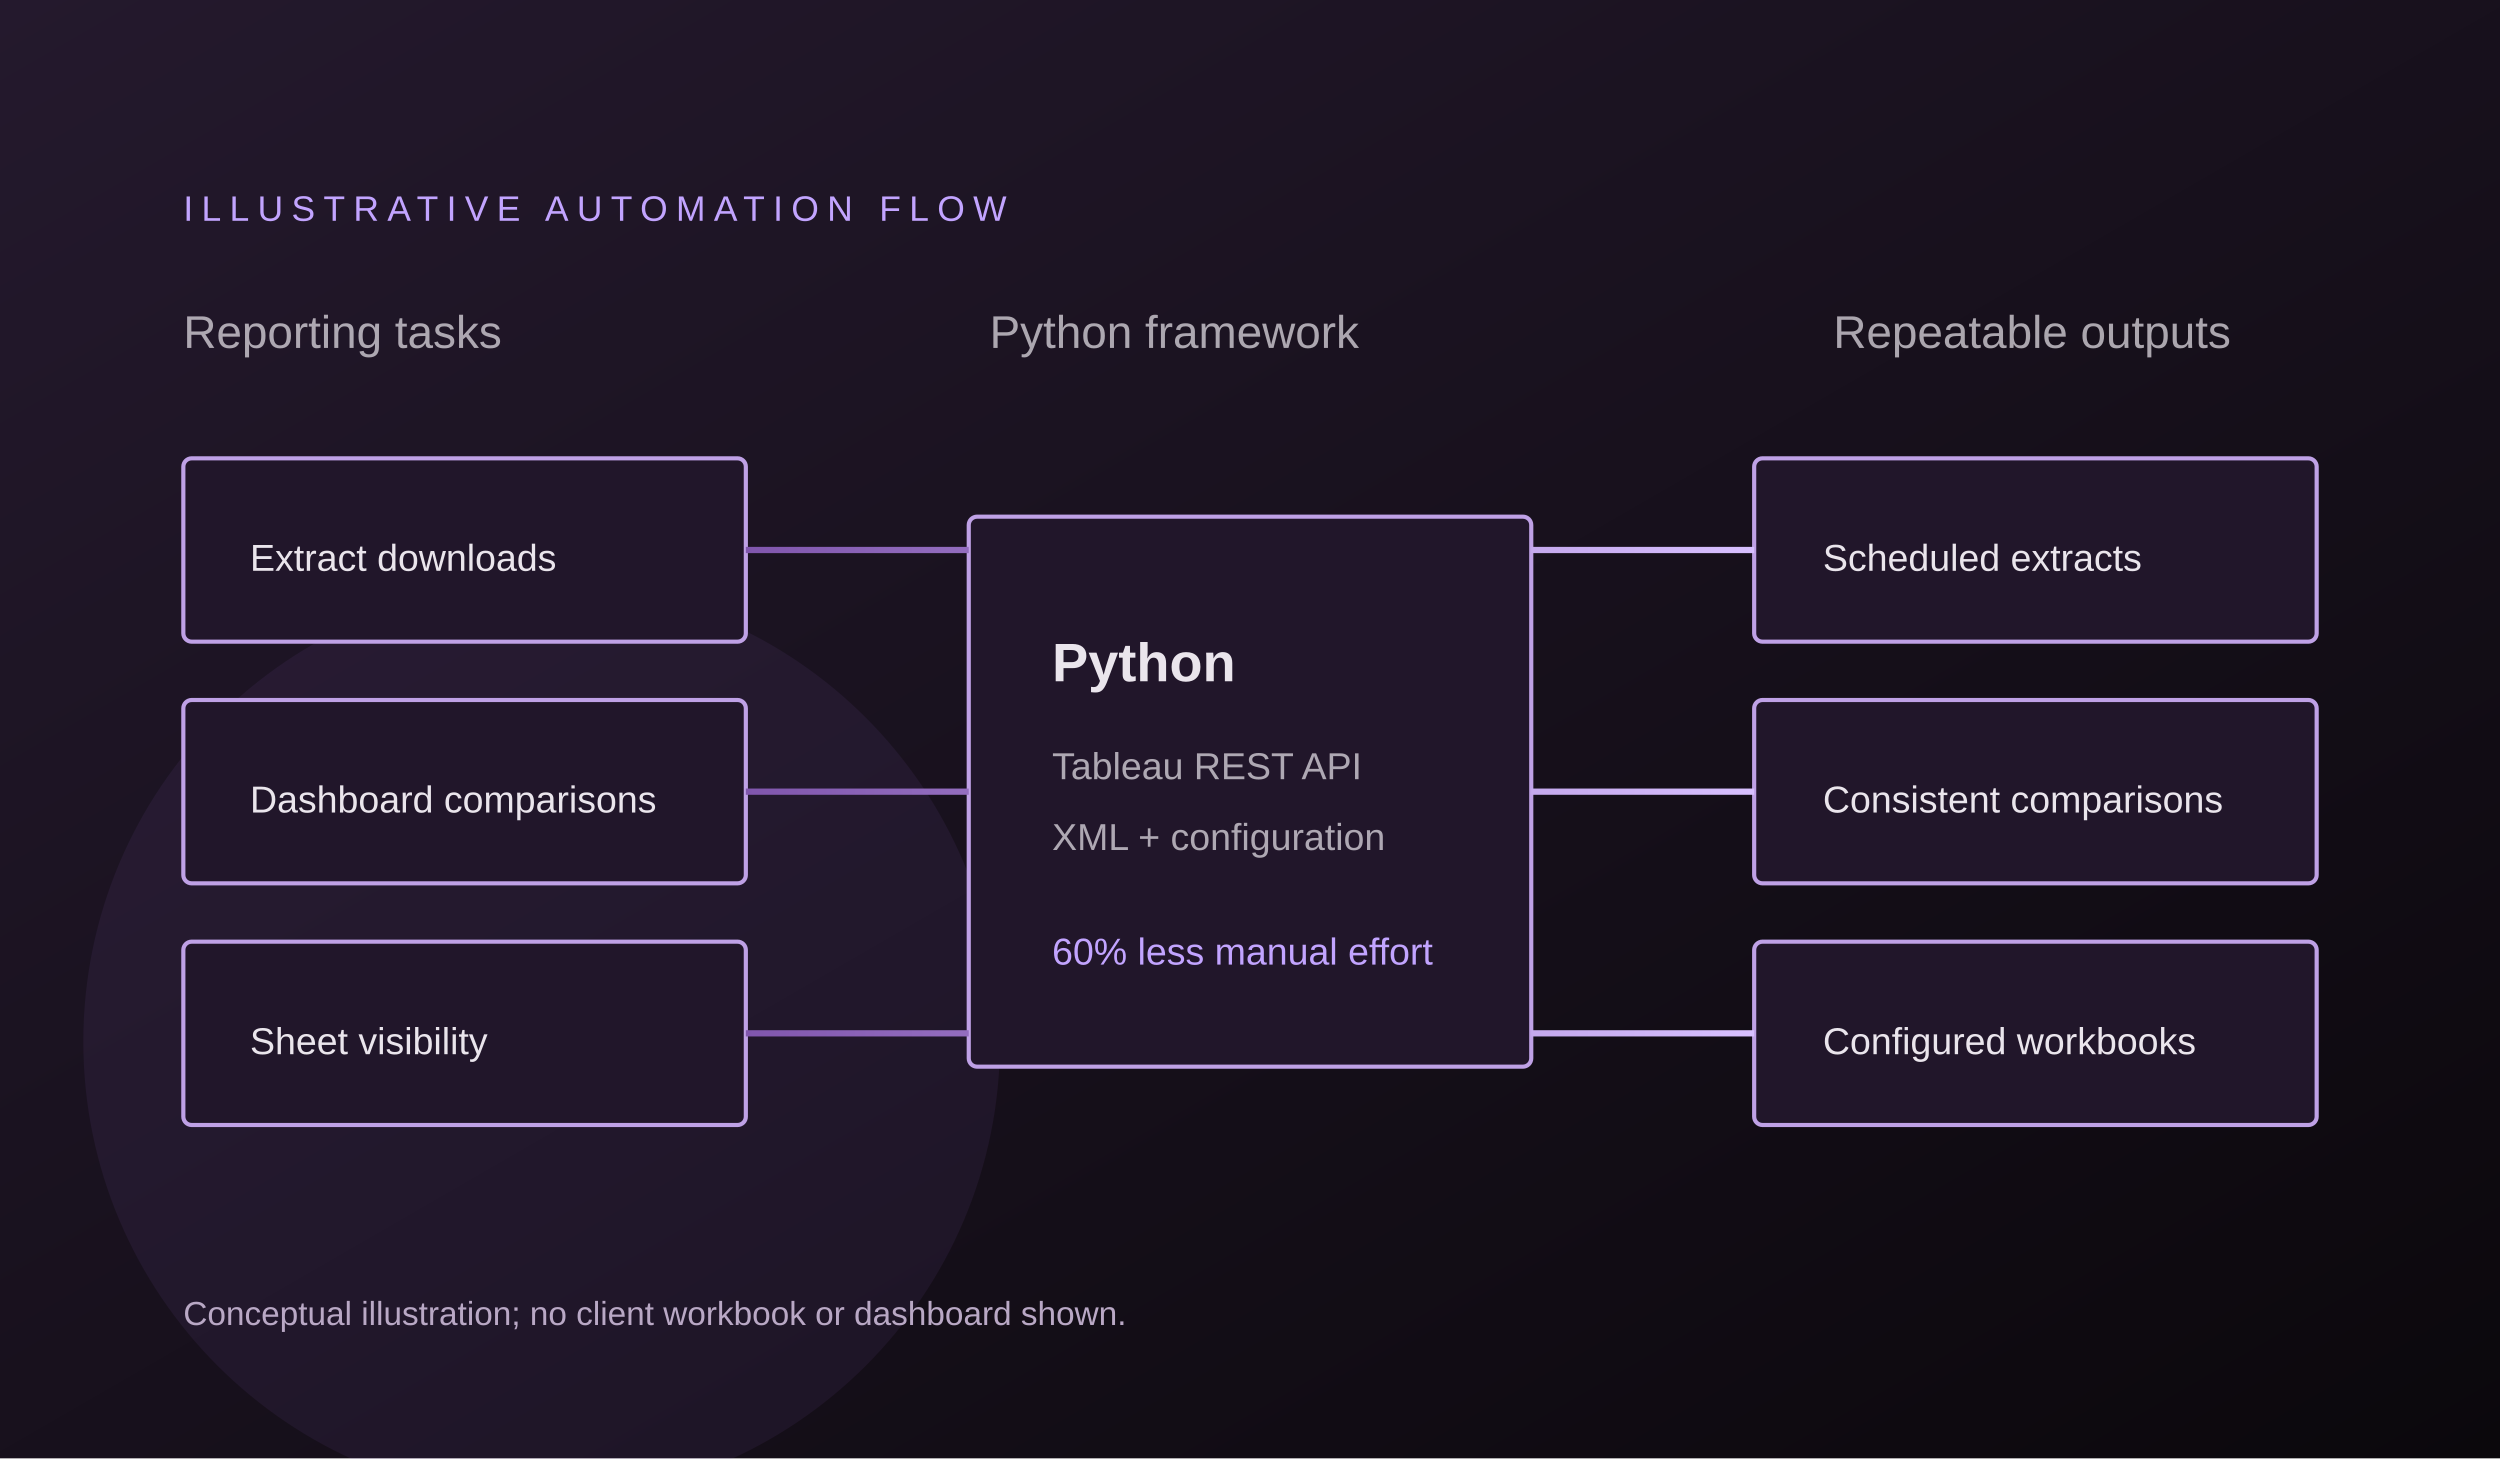
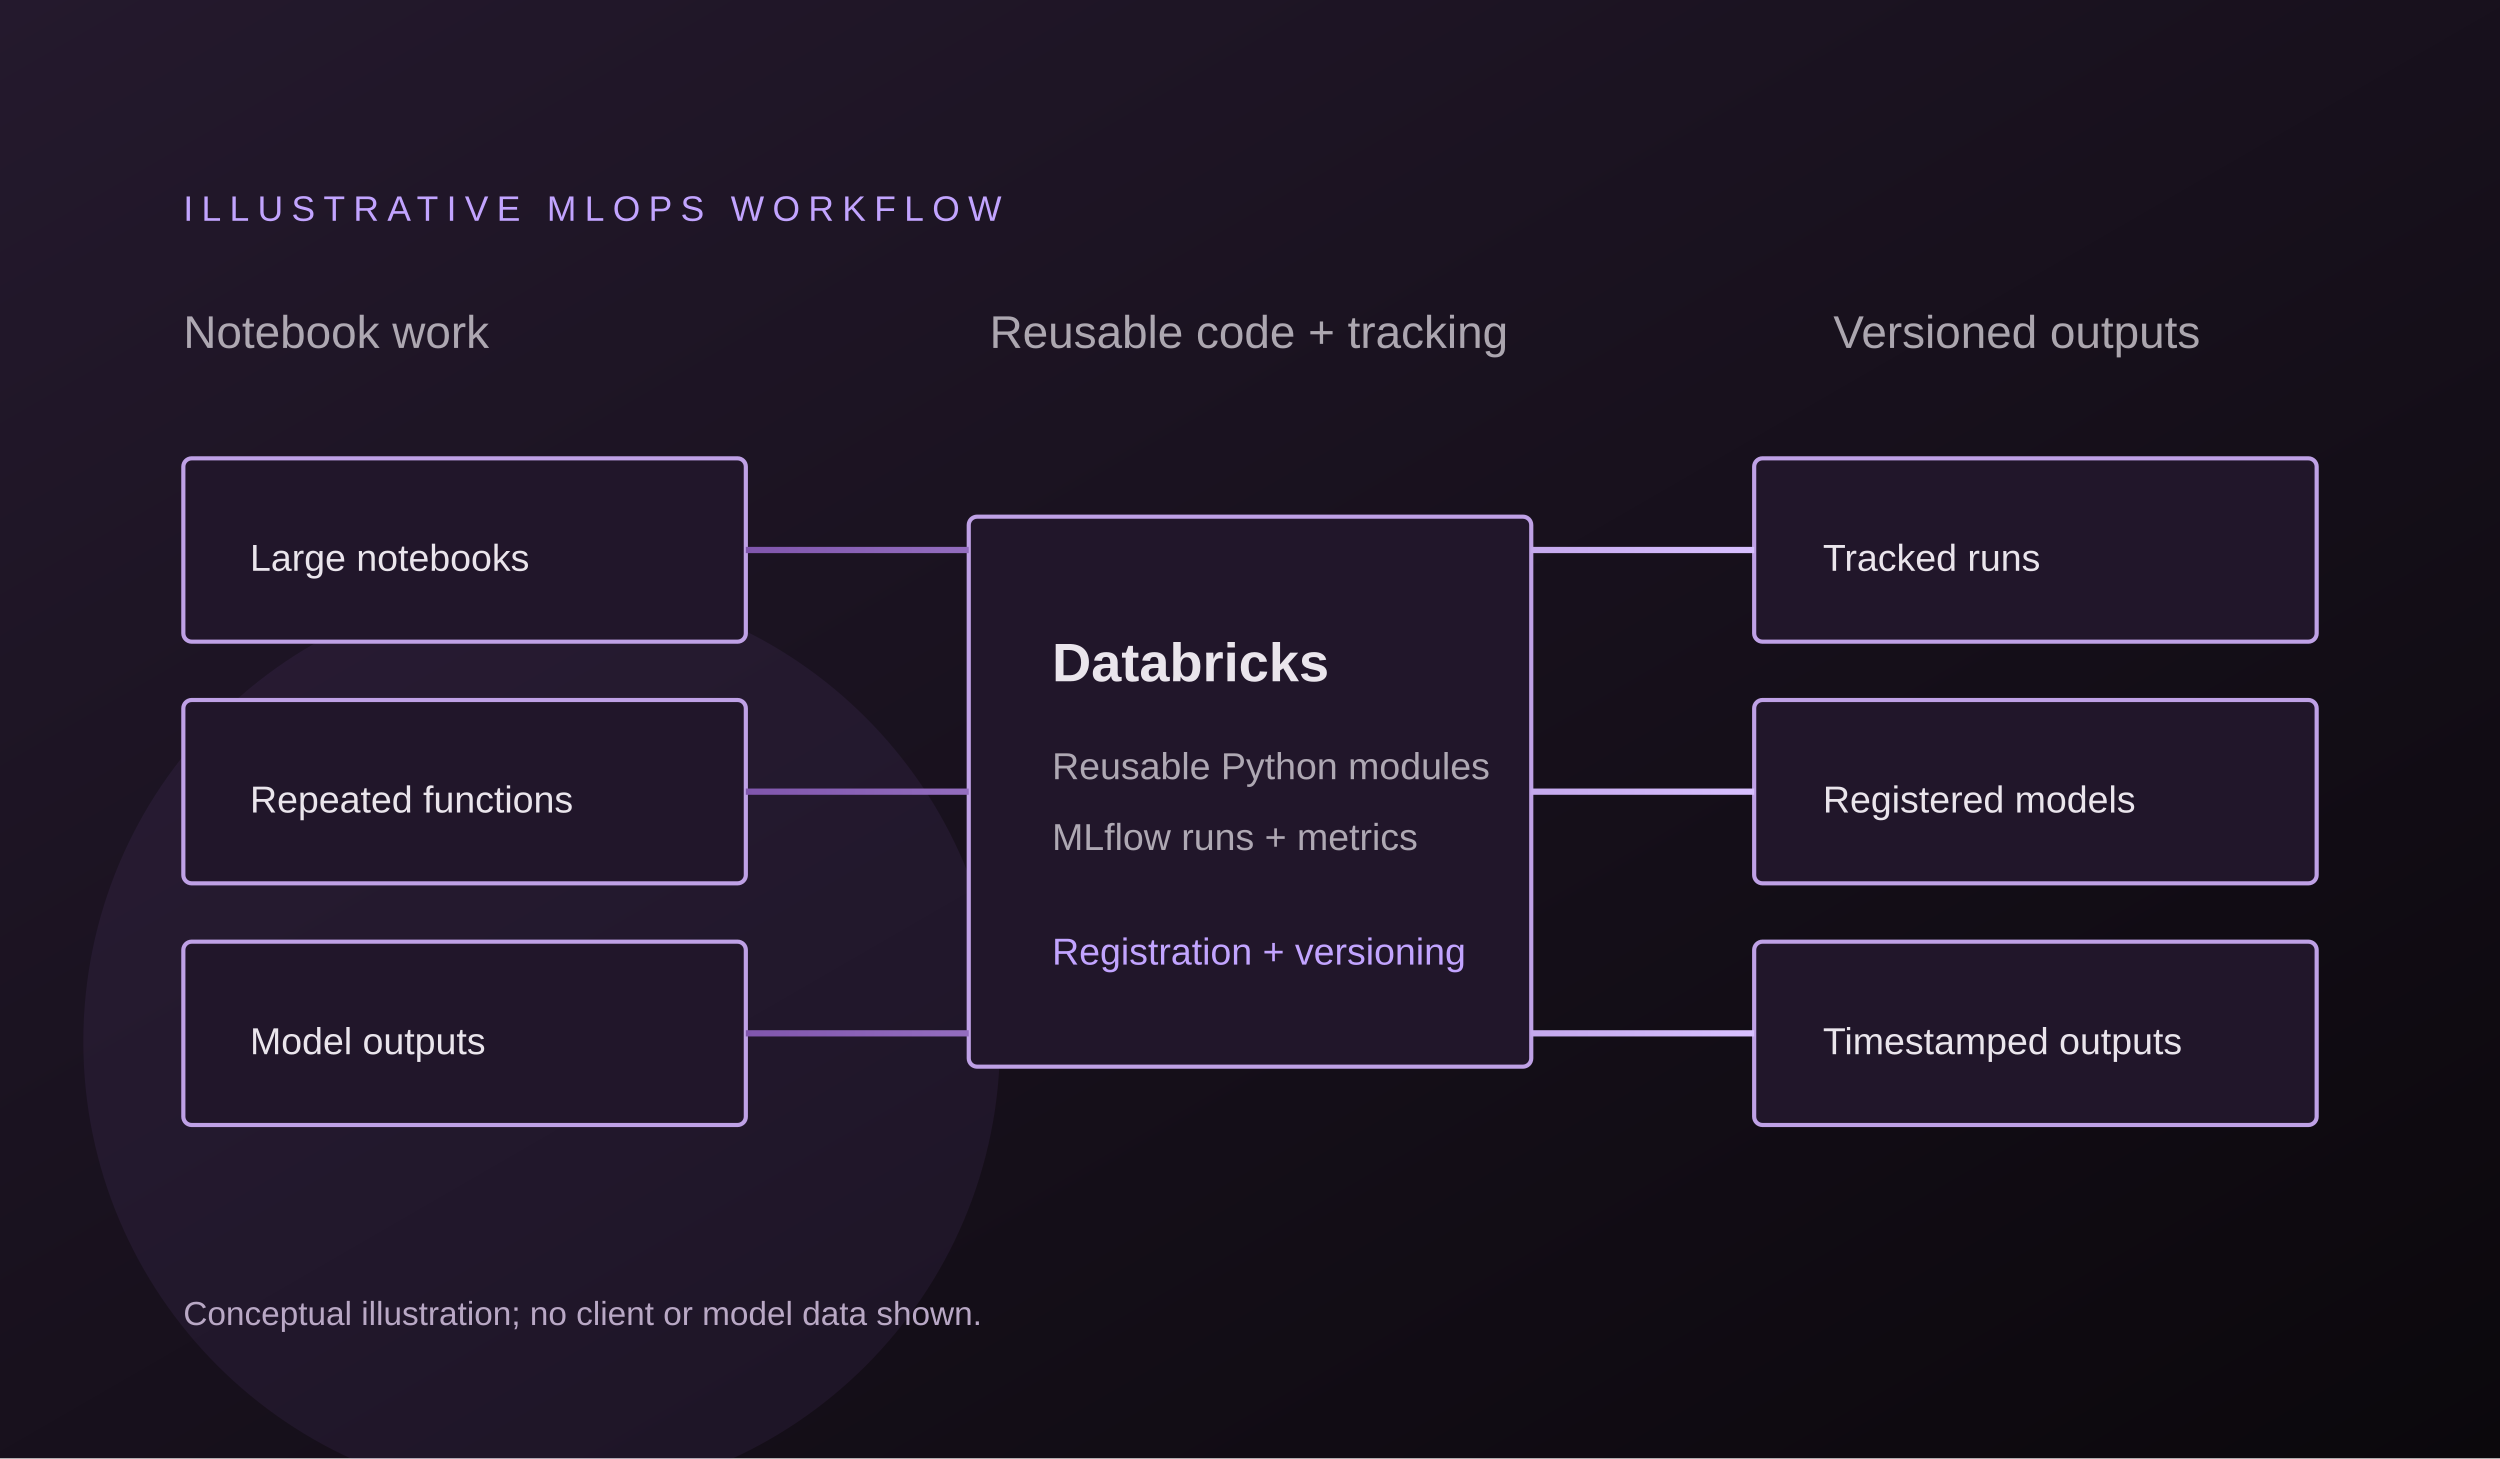
<svg xmlns="http://www.w3.org/2000/svg" viewBox="0 0 1200 700" role="img" aria-labelledby="title description">
  <defs>
    <linearGradient id="bg" x2="1" y2="1">
      <stop stop-color="#24192d" />
      <stop offset="1" stop-color="#0b080c" />
    </linearGradient>
    <linearGradient id="line" gradientUnits="userSpaceOnUse" x1="358" y1="0" x2="842" y2="0">
      <stop stop-color="#8056ad" />
      <stop offset="1" stop-color="#d8c0ff" />
    </linearGradient>
  </defs>
  <rect width="1200" height="700" fill="url(#bg)" />
  <circle cx="260" cy="500" r="220" fill="#9d62dc" opacity=".08" />
  <g fill="#eae5ec" font-family="Geist,Arial,sans-serif">
-     <text x="88" y="106" font-size="17" letter-spacing="4" fill="#c2a4ff">ILLUSTRATIVE AUTOMATION FLOW</text>
-     <text x="88" y="167" font-size="22" opacity=".7">Reporting tasks</text>
-     <text x="475" y="167" font-size="22" opacity=".7">Python framework</text>
-     <text x="880" y="167" font-size="22" opacity=".7">Repeatable outputs</text>
+     <text x="88" y="106" font-size="17" letter-spacing="4" fill="#c2a4ff">ILLUSTRATIVE MLOPS WORKFLOW</text>
+     <text x="88" y="167" font-size="22" opacity=".7">Notebook work</text>
+     <text x="475" y="167" font-size="22" opacity=".7">Reusable code + tracking</text>
+     <text x="880" y="167" font-size="22" opacity=".7">Versioned outputs</text>
  </g>
  <g fill="#21162a" stroke="#bfa1e6" stroke-width="2">
    <rect x="88" y="220" width="270" height="88" rx="4" />
    <rect x="88" y="336" width="270" height="88" rx="4" />
    <rect x="88" y="452" width="270" height="88" rx="4" />
    <rect x="465" y="248" width="270" height="264" rx="4" />
    <rect x="842" y="220" width="270" height="88" rx="4" />
    <rect x="842" y="336" width="270" height="88" rx="4" />
    <rect x="842" y="452" width="270" height="88" rx="4" />
  </g>
  <g fill="#eae5ec" font-family="Geist,Arial,sans-serif" font-size="18">
-     <text x="120" y="274">Extract downloads</text>
-     <text x="120" y="390">Dashboard comparisons</text>
-     <text x="120" y="506">Sheet visibility</text>
-     <text x="505" y="327" font-size="26" font-weight="600">Python</text>
-     <text x="505" y="374" opacity=".7">Tableau REST API</text>
-     <text x="505" y="408" opacity=".7">XML + configuration</text>
-     <text x="505" y="463" fill="#c2a4ff">60% less manual effort</text>
-     <text x="875" y="274">Scheduled extracts</text>
-     <text x="875" y="390">Consistent comparisons</text>
-     <text x="875" y="506">Configured workbooks</text>
+     <text x="120" y="274">Large notebooks</text>
+     <text x="120" y="390">Repeated functions</text>
+     <text x="120" y="506">Model outputs</text>
+     <text x="505" y="327" font-size="26" font-weight="600">Databricks</text>
+     <text x="505" y="374" opacity=".7">Reusable Python modules</text>
+     <text x="505" y="408" opacity=".7">MLflow runs + metrics</text>
+     <text x="505" y="463" fill="#c2a4ff">Registration + versioning</text>
+     <text x="875" y="274">Tracked runs</text>
+     <text x="875" y="390">Registered models</text>
+     <text x="875" y="506">Timestamped outputs</text>
  </g>
  <g fill="none" stroke="url(#line)" stroke-width="3">
    <path d="M358 264h107" />
    <path d="M358 380h107" />
    <path d="M358 496h107" />
    <path d="M735 264h107" />
    <path d="M735 380h107" />
    <path d="M735 496h107" />
  </g>
-   <text x="88" y="636" fill="#b9a8c5" font-family="Geist,Arial,sans-serif" font-size="16">Conceptual illustration; no client workbook or dashboard shown.</text>
+   <text x="88" y="636" fill="#b9a8c5" font-family="Geist,Arial,sans-serif" font-size="16">Conceptual illustration; no client or model data shown.</text>
</svg>
